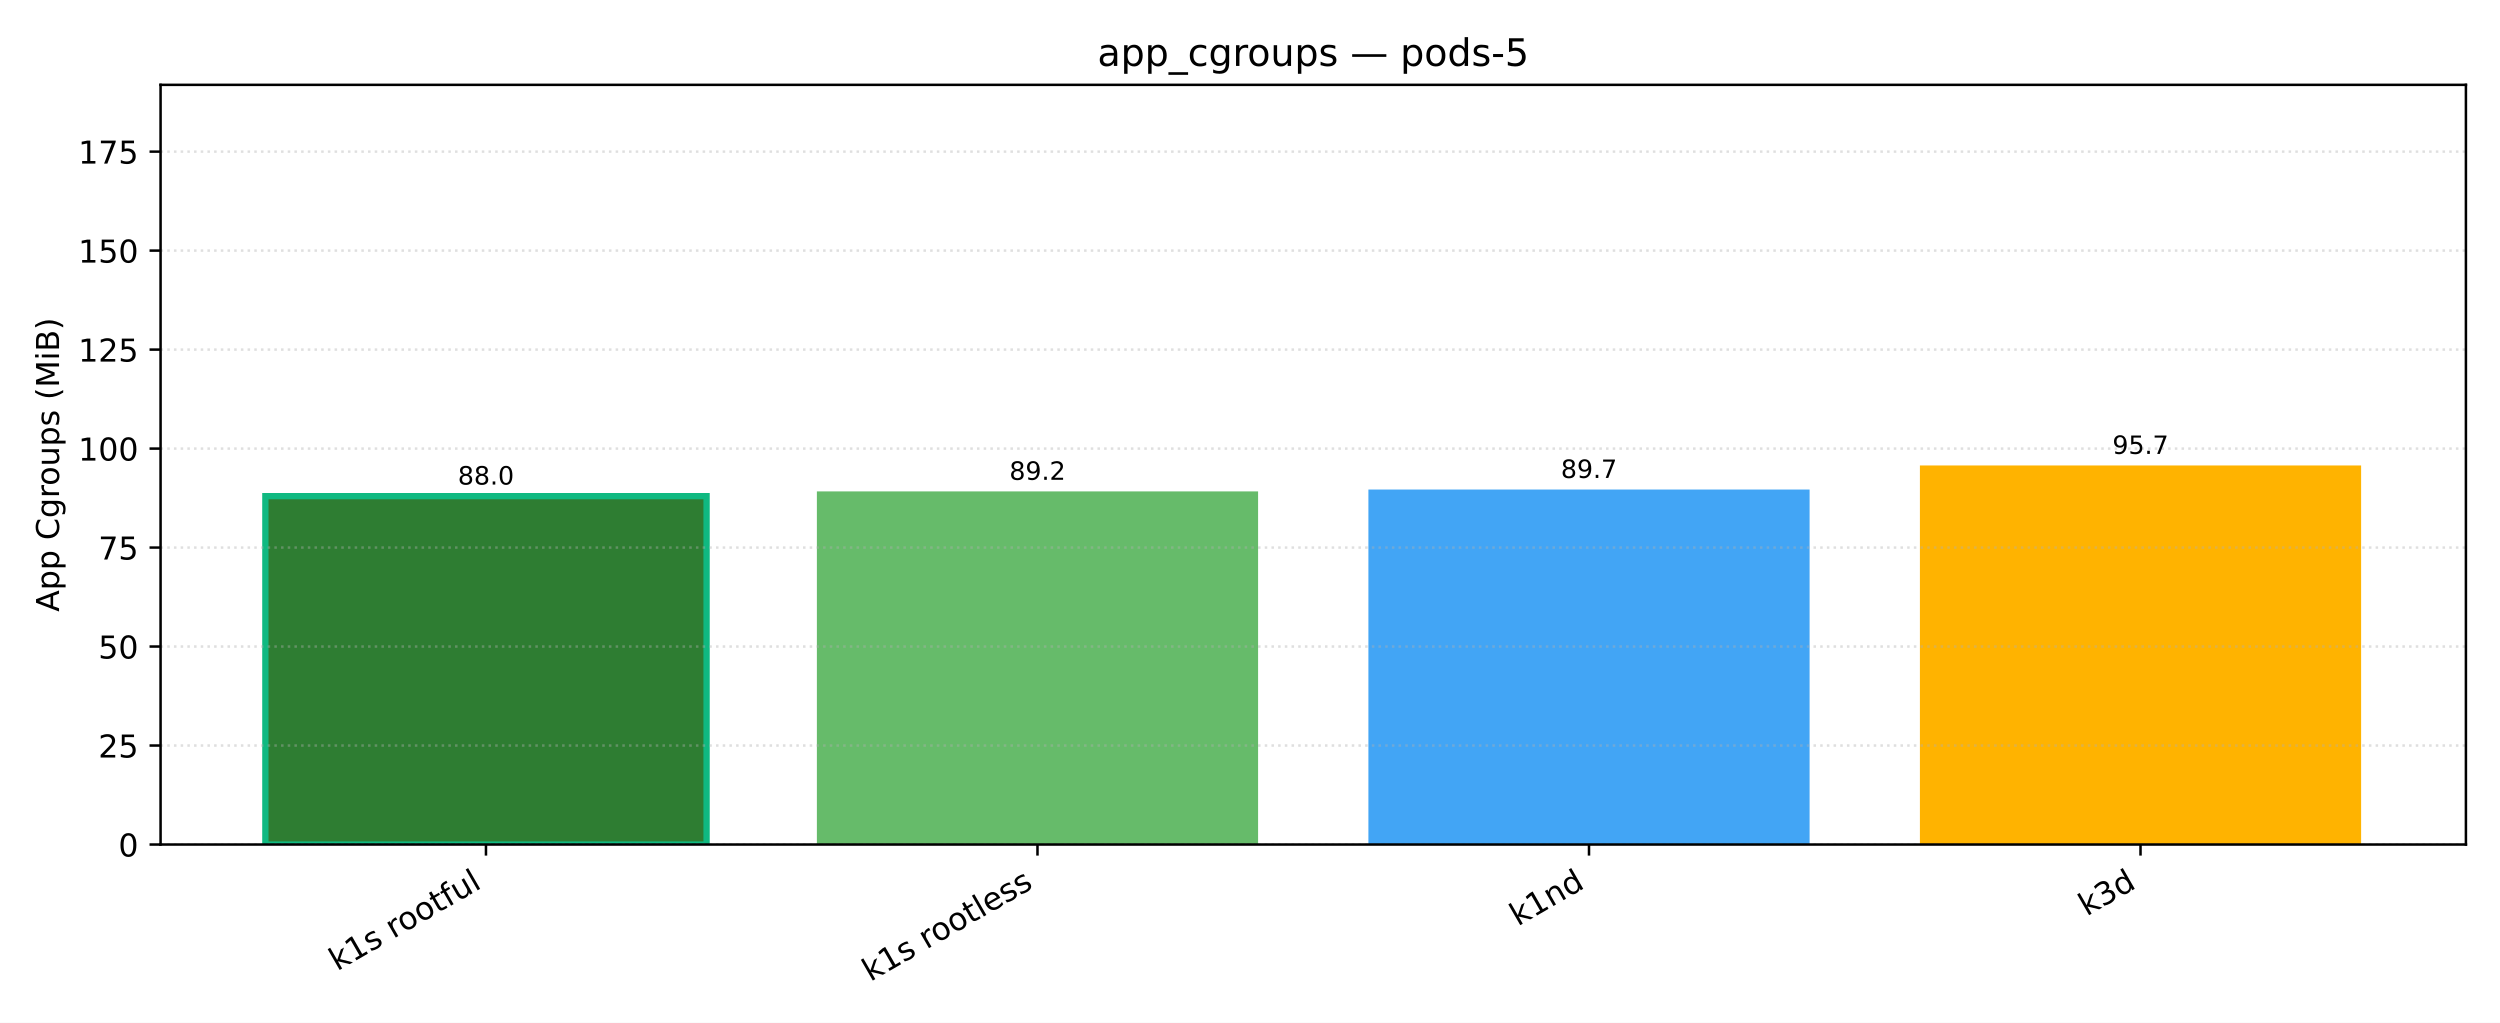
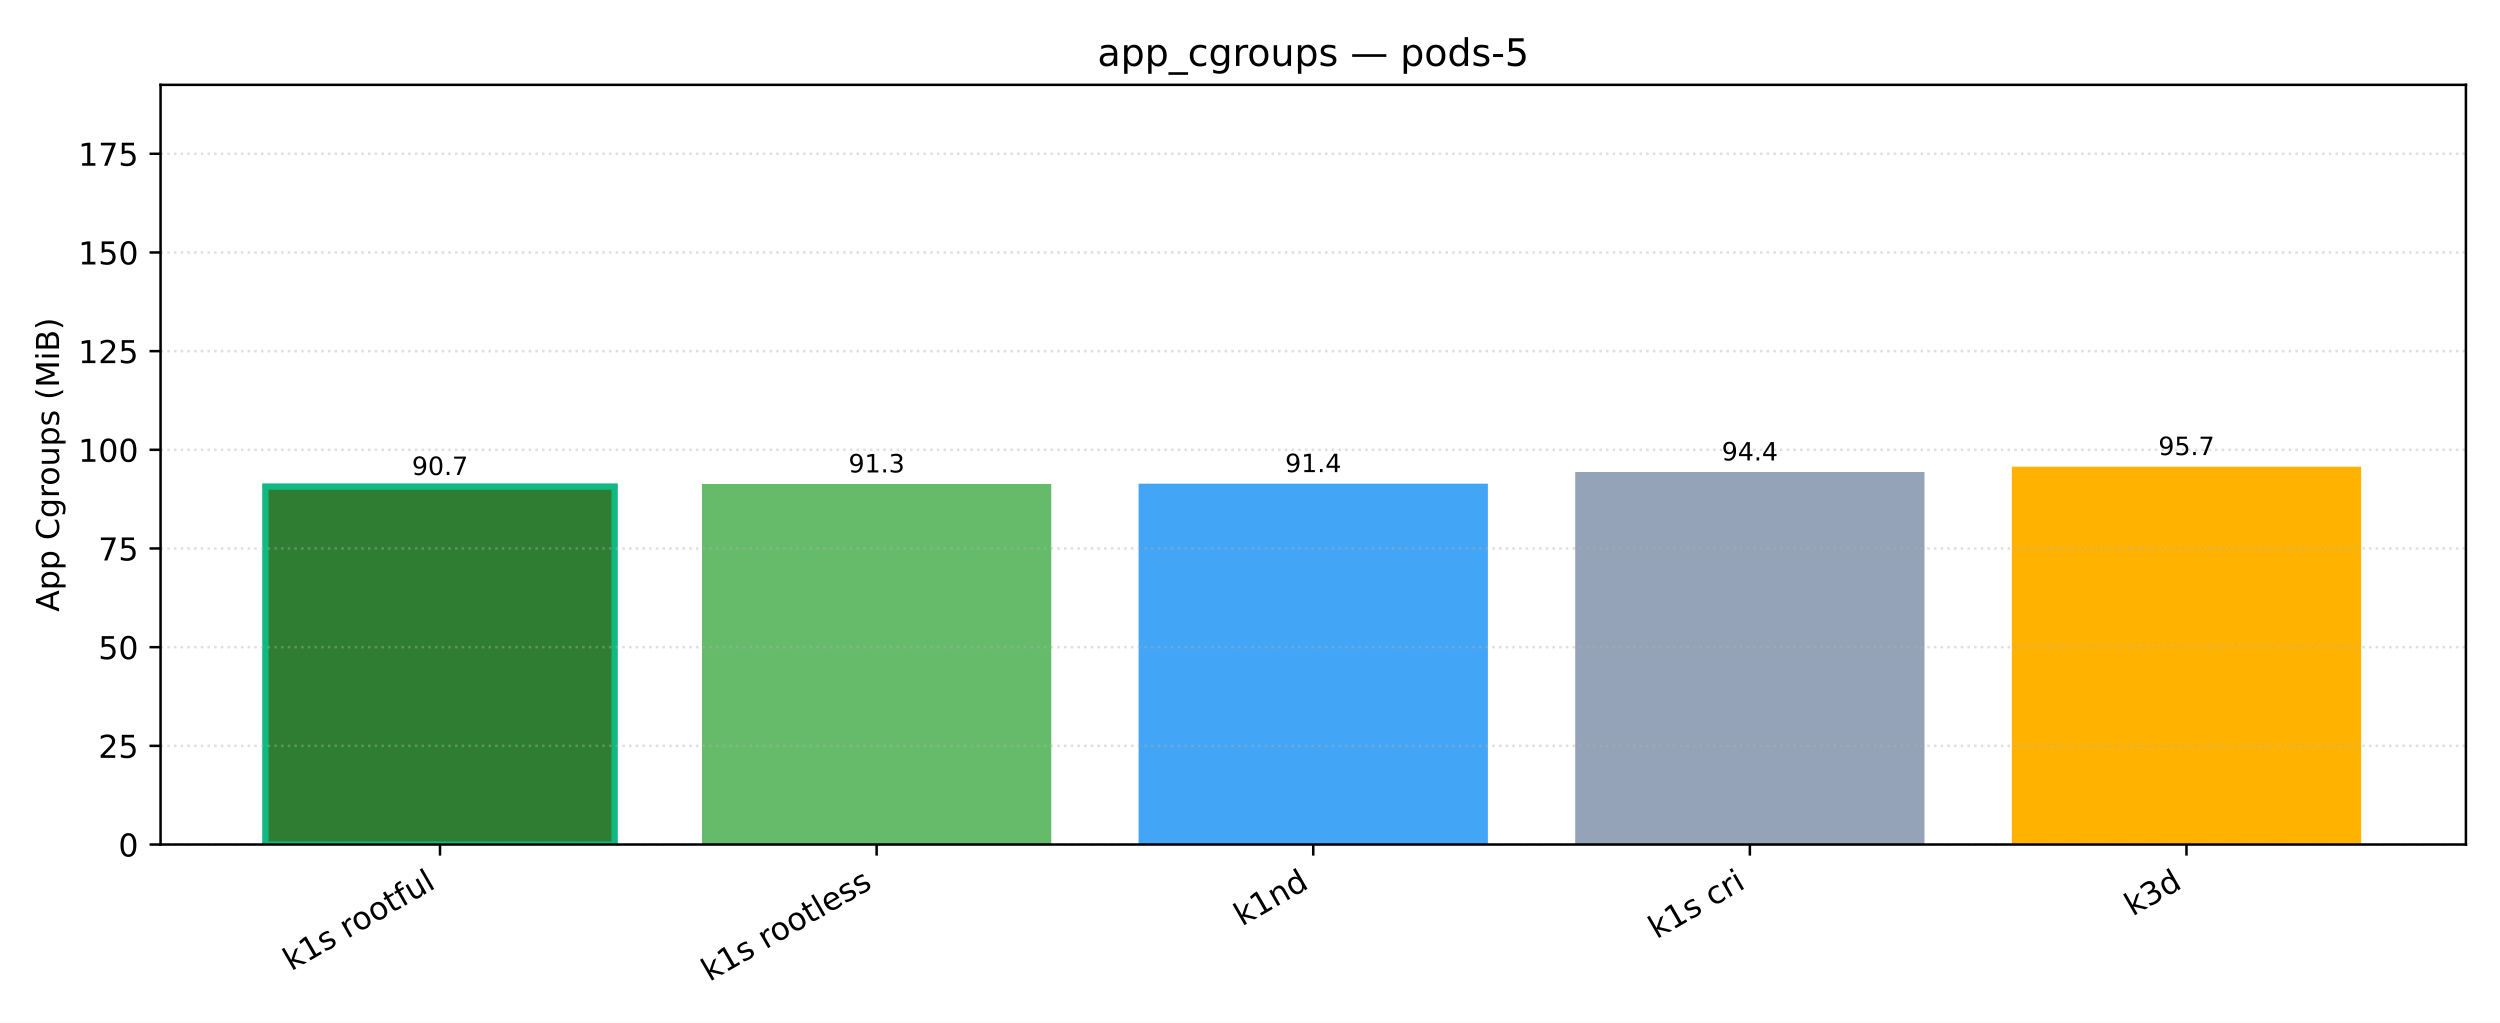
<svg xmlns="http://www.w3.org/2000/svg" xmlns:xlink="http://www.w3.org/1999/xlink" width="792pt" height="324pt" viewBox="0 0 792 324" version="1.1">
  <defs>
    <style type="text/css">*{stroke-linejoin: round; stroke-linecap: butt}</style>
  </defs>
  <g id="figure_1">
    <g id="patch_1">
      <path d="M 0 324  L 792 324  L 792 0  L 0 0  z " style="fill: #ffffff" />
    </g>
    <g id="axes_1">
      <g id="patch_2">
        <path d="M 50.87 267.545  L 781.2 267.545  L 781.2 26.88  L 50.87 26.88  z " style="fill: #ffffff" />
      </g>
      <g id="patch_3">
-         <path d="M 84.067 267.545  L 223.843 267.545  L 223.843 157.174  L 84.067 157.174  z " clip-path="url(#pf98c286748)" style="fill: #2e7d32; stroke: #10b981; stroke-width: 2; stroke-linejoin: miter" />
+         <path d="M 84.067 267.545  L 194.723 267.545  L 194.723 154.144  L 84.067 154.144  z " clip-path="url(#p0166a34f61)" style="fill: #2e7d32; stroke: #10b981; stroke-width: 2; stroke-linejoin: miter" />
      </g>
      <g id="patch_4">
-         <path d="M 258.787 267.545  L 398.563 267.545  L 398.563 155.675  L 258.787 155.675  z " clip-path="url(#pf98c286748)" style="fill: #66bb6a" />
+         <path d="M 222.387 267.545  L 333.043 267.545  L 333.043 153.333  L 222.387 153.333  z " clip-path="url(#p0166a34f61)" style="fill: #66bb6a" />
      </g>
      <g id="patch_5">
-         <path d="M 433.507 267.545  L 573.283 267.545  L 573.283 155.082  L 433.507 155.082  z " clip-path="url(#pf98c286748)" style="fill: #42a5f5" />
+         <path d="M 360.707 267.545  L 471.363 267.545  L 471.363 153.235  L 360.707 153.235  z " clip-path="url(#p0166a34f61)" style="fill: #42a5f5" />
      </g>
      <g id="patch_6">
-         <path d="M 608.227 267.545  L 748.003 267.545  L 748.003 147.463  L 608.227 147.463  z " clip-path="url(#pf98c286748)" style="fill: #ffb300" />
+         <path d="M 499.027 267.545  L 609.683 267.545  L 609.683 149.538  L 499.027 149.538  z " clip-path="url(#p0166a34f61)" style="fill: #94a3b8" />
+       </g>
+       <g id="patch_7">
+         <path d="M 637.347 267.545  L 748.003 267.545  L 748.003 147.838  L 637.347 147.838  z " clip-path="url(#p0166a34f61)" style="fill: #ffb300" />
      </g>
      <g id="matplotlib.axis_1">
        <g id="xtick_1">
          <g id="line2d_1">
            <defs>
-               <path id="ma71de8be4c" d="M 0 0  L 0 3.5  " style="stroke: #000000; stroke-width: 0.8" />
+               <path id="me5ca41d701" d="M 0 0  L 0 3.5  " style="stroke: #000000; stroke-width: 0.8" />
            </defs>
            <g>
-               <use xlink:href="#ma71de8be4c" x="153.955" y="267.545" style="stroke: #000000; stroke-width: 0.8" />
+               <use xlink:href="#me5ca41d701" x="139.395" y="267.545" style="stroke: #000000; stroke-width: 0.8" />
            </g>
          </g>
          <g id="text_1">
-             <g transform="translate(106.8249 307.7361) rotate(-30) scale(0.1 -0.1)">
+             <g transform="translate(92.26486 307.7361) rotate(-30) scale(0.1 -0.1)">
              <defs>
                <path id="DejaVuSans-6b" d="M 581 4863  L 1159 4863  L 1159 1991  L 2875 3500  L 3609 3500  L 1753 1863  L 3688 0  L 2938 0  L 1159 1709  L 1159 0  L 581 0  L 581 4863  z " transform="scale(0.015625)" />
                <path id="DejaVuSans-31" d="M 794 531  L 1825 531  L 1825 4091  L 703 3866  L 703 4441  L 1819 4666  L 2450 4666  L 2450 531  L 3481 531  L 3481 0  L 794 0  L 794 531  z " transform="scale(0.015625)" />
                <path id="DejaVuSans-73" d="M 2834 3397  L 2834 2853  Q 2591 2978 2328 3040  Q 2066 3103 1784 3103  Q 1356 3103 1142 2972  Q 928 2841 928 2578  Q 928 2378 1081 2264  Q 1234 2150 1697 2047  L 1894 2003  Q 2506 1872 2764 1633  Q 3022 1394 3022 966  Q 3022 478 2636 193  Q 2250 -91 1575 -91  Q 1294 -91 989 -36  Q 684 19 347 128  L 347 722  Q 666 556 975 473  Q 1284 391 1588 391  Q 1994 391 2212 530  Q 2431 669 2431 922  Q 2431 1156 2273 1281  Q 2116 1406 1581 1522  L 1381 1569  Q 847 1681 609 1914  Q 372 2147 372 2553  Q 372 3047 722 3315  Q 1072 3584 1716 3584  Q 2034 3584 2315 3537  Q 2597 3491 2834 3397  z " transform="scale(0.015625)" />
                <path id="DejaVuSans-20" transform="scale(0.015625)" />
                <path id="DejaVuSans-72" d="M 2631 2963  Q 2534 3019 2420 3045  Q 2306 3072 2169 3072  Q 1681 3072 1420 2755  Q 1159 2438 1159 1844  L 1159 0  L 581 0  L 581 3500  L 1159 3500  L 1159 2956  Q 1341 3275 1631 3429  Q 1922 3584 2338 3584  Q 2397 3584 2469 3576  Q 2541 3569 2628 3553  L 2631 2963  z " transform="scale(0.015625)" />
                <path id="DejaVuSans-6f" d="M 1959 3097  Q 1497 3097 1228 2736  Q 959 2375 959 1747  Q 959 1119 1226 758  Q 1494 397 1959 397  Q 2419 397 2687 759  Q 2956 1122 2956 1747  Q 2956 2369 2687 2733  Q 2419 3097 1959 3097  z M 1959 3584  Q 2709 3584 3137 3096  Q 3566 2609 3566 1747  Q 3566 888 3137 398  Q 2709 -91 1959 -91  Q 1206 -91 779 398  Q 353 888 353 1747  Q 353 2609 779 3096  Q 1206 3584 1959 3584  z " transform="scale(0.015625)" />
                <path id="DejaVuSans-74" d="M 1172 4494  L 1172 3500  L 2356 3500  L 2356 3053  L 1172 3053  L 1172 1153  Q 1172 725 1289 603  Q 1406 481 1766 481  L 2356 481  L 2356 0  L 1766 0  Q 1100 0 847 248  Q 594 497 594 1153  L 594 3053  L 172 3053  L 172 3500  L 594 3500  L 594 4494  L 1172 4494  z " transform="scale(0.015625)" />
                <path id="DejaVuSans-66" d="M 2375 4863  L 2375 4384  L 1825 4384  Q 1516 4384 1395 4259  Q 1275 4134 1275 3809  L 1275 3500  L 2222 3500  L 2222 3053  L 1275 3053  L 1275 0  L 697 0  L 697 3053  L 147 3053  L 147 3500  L 697 3500  L 697 3744  Q 697 4328 969 4595  Q 1241 4863 1831 4863  L 2375 4863  z " transform="scale(0.015625)" />
                <path id="DejaVuSans-75" d="M 544 1381  L 544 3500  L 1119 3500  L 1119 1403  Q 1119 906 1312 657  Q 1506 409 1894 409  Q 2359 409 2629 706  Q 2900 1003 2900 1516  L 2900 3500  L 3475 3500  L 3475 0  L 2900 0  L 2900 538  Q 2691 219 2414 64  Q 2138 -91 1772 -91  Q 1169 -91 856 284  Q 544 659 544 1381  z M 1991 3584  L 1991 3584  z " transform="scale(0.015625)" />
                <path id="DejaVuSans-6c" d="M 603 4863  L 1178 4863  L 1178 0  L 603 0  L 603 4863  z " transform="scale(0.015625)" />
              </defs>
              <use xlink:href="#DejaVuSans-6b" />
              <use xlink:href="#DejaVuSans-31" transform="translate(57.91016 0)" />
              <use xlink:href="#DejaVuSans-73" transform="translate(121.5332 0)" />
              <use xlink:href="#DejaVuSans-20" transform="translate(173.6328 0)" />
              <use xlink:href="#DejaVuSans-72" transform="translate(205.4199 0)" />
              <use xlink:href="#DejaVuSans-6f" transform="translate(244.2832 0)" />
              <use xlink:href="#DejaVuSans-6f" transform="translate(305.4648 0)" />
              <use xlink:href="#DejaVuSans-74" transform="translate(366.6465 0)" />
              <use xlink:href="#DejaVuSans-66" transform="translate(405.8555 0)" />
              <use xlink:href="#DejaVuSans-75" transform="translate(441.0605 0)" />
              <use xlink:href="#DejaVuSans-6c" transform="translate(504.4395 0)" />
            </g>
          </g>
        </g>
        <g id="xtick_2">
          <g id="line2d_2">
            <g>
-               <use xlink:href="#ma71de8be4c" x="328.675" y="267.545" style="stroke: #000000; stroke-width: 0.8" />
+               <use xlink:href="#me5ca41d701" x="277.715" y="267.545" style="stroke: #000000; stroke-width: 0.8" />
            </g>
          </g>
          <g id="text_2">
-             <g transform="translate(275.7304 311.0931) rotate(-30) scale(0.1 -0.1)">
+             <g transform="translate(224.7704 311.0931) rotate(-30) scale(0.1 -0.1)">
              <defs>
                <path id="DejaVuSans-65" d="M 3597 1894  L 3597 1613  L 953 1613  Q 991 1019 1311 708  Q 1631 397 2203 397  Q 2534 397 2845 478  Q 3156 559 3463 722  L 3463 178  Q 3153 47 2828 -22  Q 2503 -91 2169 -91  Q 1331 -91 842 396  Q 353 884 353 1716  Q 353 2575 817 3079  Q 1281 3584 2069 3584  Q 2775 3584 3186 3129  Q 3597 2675 3597 1894  z M 3022 2063  Q 3016 2534 2758 2815  Q 2500 3097 2075 3097  Q 1594 3097 1305 2825  Q 1016 2553 972 2059  L 3022 2063  z " transform="scale(0.015625)" />
              </defs>
              <use xlink:href="#DejaVuSans-6b" />
              <use xlink:href="#DejaVuSans-31" transform="translate(57.91016 0)" />
              <use xlink:href="#DejaVuSans-73" transform="translate(121.5332 0)" />
              <use xlink:href="#DejaVuSans-20" transform="translate(173.6328 0)" />
              <use xlink:href="#DejaVuSans-72" transform="translate(205.4199 0)" />
              <use xlink:href="#DejaVuSans-6f" transform="translate(244.2832 0)" />
              <use xlink:href="#DejaVuSans-6f" transform="translate(305.4648 0)" />
              <use xlink:href="#DejaVuSans-74" transform="translate(366.6465 0)" />
              <use xlink:href="#DejaVuSans-6c" transform="translate(405.8555 0)" />
              <use xlink:href="#DejaVuSans-65" transform="translate(433.6387 0)" />
              <use xlink:href="#DejaVuSans-73" transform="translate(495.1621 0)" />
              <use xlink:href="#DejaVuSans-73" transform="translate(547.2617 0)" />
            </g>
          </g>
        </g>
        <g id="xtick_3">
          <g id="line2d_3">
            <g>
-               <use xlink:href="#ma71de8be4c" x="503.395" y="267.545" style="stroke: #000000; stroke-width: 0.8" />
+               <use xlink:href="#me5ca41d701" x="416.035" y="267.545" style="stroke: #000000; stroke-width: 0.8" />
            </g>
          </g>
          <g id="text_3">
-             <g transform="translate(480.8439 293.5454) rotate(-30) scale(0.1 -0.1)">
+             <g transform="translate(393.4839 293.5454) rotate(-30) scale(0.1 -0.1)">
              <defs>
                <path id="DejaVuSans-6e" d="M 3513 2113  L 3513 0  L 2938 0  L 2938 2094  Q 2938 2591 2744 2837  Q 2550 3084 2163 3084  Q 1697 3084 1428 2787  Q 1159 2491 1159 1978  L 1159 0  L 581 0  L 581 3500  L 1159 3500  L 1159 2956  Q 1366 3272 1645 3428  Q 1925 3584 2291 3584  Q 2894 3584 3203 3211  Q 3513 2838 3513 2113  z " transform="scale(0.015625)" />
                <path id="DejaVuSans-64" d="M 2906 2969  L 2906 4863  L 3481 4863  L 3481 0  L 2906 0  L 2906 525  Q 2725 213 2448 61  Q 2172 -91 1784 -91  Q 1150 -91 751 415  Q 353 922 353 1747  Q 353 2572 751 3078  Q 1150 3584 1784 3584  Q 2172 3584 2448 3432  Q 2725 3281 2906 2969  z M 947 1747  Q 947 1113 1208 752  Q 1469 391 1925 391  Q 2381 391 2643 752  Q 2906 1113 2906 1747  Q 2906 2381 2643 2742  Q 2381 3103 1925 3103  Q 1469 3103 1208 2742  Q 947 2381 947 1747  z " transform="scale(0.015625)" />
              </defs>
              <use xlink:href="#DejaVuSans-6b" />
              <use xlink:href="#DejaVuSans-31" transform="translate(57.91016 0)" />
              <use xlink:href="#DejaVuSans-6e" transform="translate(121.5332 0)" />
              <use xlink:href="#DejaVuSans-64" transform="translate(184.9121 0)" />
            </g>
          </g>
        </g>
        <g id="xtick_4">
          <g id="line2d_4">
            <g>
-               <use xlink:href="#ma71de8be4c" x="678.115" y="267.545" style="stroke: #000000; stroke-width: 0.8" />
+               <use xlink:href="#me5ca41d701" x="554.355" y="267.545" style="stroke: #000000; stroke-width: 0.8" />
            </g>
          </g>
          <g id="text_4">
-             <g transform="translate(661.0525 290.3767) rotate(-30) scale(0.1 -0.1)">
+             <g transform="translate(524.7986 297.59) rotate(-30) scale(0.1 -0.1)">
+               <defs>
+                 <path id="DejaVuSans-63" d="M 3122 3366  L 3122 2828  Q 2878 2963 2633 3030  Q 2388 3097 2138 3097  Q 1578 3097 1268 2742  Q 959 2388 959 1747  Q 959 1106 1268 751  Q 1578 397 2138 397  Q 2388 397 2633 464  Q 2878 531 3122 666  L 3122 134  Q 2881 22 2623 -34  Q 2366 -91 2075 -91  Q 1284 -91 818 406  Q 353 903 353 1747  Q 353 2603 823 3093  Q 1294 3584 2113 3584  Q 2378 3584 2631 3529  Q 2884 3475 3122 3366  z " transform="scale(0.015625)" />
+                 <path id="DejaVuSans-69" d="M 603 3500  L 1178 3500  L 1178 0  L 603 0  L 603 3500  z M 603 4863  L 1178 4863  L 1178 4134  L 603 4134  L 603 4863  z " transform="scale(0.015625)" />
+               </defs>
+               <use xlink:href="#DejaVuSans-6b" />
+               <use xlink:href="#DejaVuSans-31" transform="translate(57.91016 0)" />
+               <use xlink:href="#DejaVuSans-73" transform="translate(121.5332 0)" />
+               <use xlink:href="#DejaVuSans-20" transform="translate(173.6328 0)" />
+               <use xlink:href="#DejaVuSans-63" transform="translate(205.4199 0)" />
+               <use xlink:href="#DejaVuSans-72" transform="translate(260.4004 0)" />
+               <use xlink:href="#DejaVuSans-69" transform="translate(301.5137 0)" />
+             </g>
+           </g>
+         </g>
+         <g id="xtick_5">
+           <g id="line2d_5">
+             <g>
+               <use xlink:href="#me5ca41d701" x="692.675" y="267.545" style="stroke: #000000; stroke-width: 0.8" />
+             </g>
+           </g>
+           <g id="text_5">
+             <g transform="translate(675.6125 290.3767) rotate(-30) scale(0.1 -0.1)">
              <defs>
                <path id="DejaVuSans-33" d="M 2597 2516  Q 3050 2419 3304 2112  Q 3559 1806 3559 1356  Q 3559 666 3084 287  Q 2609 -91 1734 -91  Q 1441 -91 1130 -33  Q 819 25 488 141  L 488 750  Q 750 597 1062 519  Q 1375 441 1716 441  Q 2309 441 2620 675  Q 2931 909 2931 1356  Q 2931 1769 2642 2001  Q 2353 2234 1838 2234  L 1294 2234  L 1294 2753  L 1863 2753  Q 2328 2753 2575 2939  Q 2822 3125 2822 3475  Q 2822 3834 2567 4026  Q 2313 4219 1838 4219  Q 1578 4219 1281 4162  Q 984 4106 628 3988  L 628 4550  Q 988 4650 1302 4700  Q 1616 4750 1894 4750  Q 2613 4750 3031 4423  Q 3450 4097 3450 3541  Q 3450 3153 3228 2886  Q 3006 2619 2597 2516  z " transform="scale(0.015625)" />
              </defs>
              <use xlink:href="#DejaVuSans-6b" />
              <use xlink:href="#DejaVuSans-33" transform="translate(57.91016 0)" />
              <use xlink:href="#DejaVuSans-64" transform="translate(121.5332 0)" />
            </g>
          </g>
        </g>
      </g>
      <g id="matplotlib.axis_2">
        <g id="ytick_1">
-           <g id="line2d_5">
-             <path d="M 50.87 267.545  L 781.2 267.545  " clip-path="url(#pf98c286748)" style="fill: none; stroke-dasharray: 0.8,1.32; stroke-dashoffset: 0; stroke: #b0b0b0; stroke-opacity: 0.4; stroke-width: 0.8" />
-           </g>
          <g id="line2d_6">
+             <path d="M 50.87 267.545  L 781.2 267.545  " clip-path="url(#p0166a34f61)" style="fill: none; stroke-dasharray: 0.8,1.32; stroke-dashoffset: 0; stroke: #b0b0b0; stroke-opacity: 0.4; stroke-width: 0.8" />
+           </g>
+           <g id="line2d_7">
            <defs>
-               <path id="m17815e34c4" d="M 0 0  L -3.5 0  " style="stroke: #000000; stroke-width: 0.8" />
+               <path id="mf8128a0342" d="M 0 0  L -3.5 0  " style="stroke: #000000; stroke-width: 0.8" />
            </defs>
            <g>
-               <use xlink:href="#m17815e34c4" x="50.87" y="267.545" style="stroke: #000000; stroke-width: 0.8" />
-             </g>
-           </g>
-           <g id="text_5">
+               <use xlink:href="#mf8128a0342" x="50.87" y="267.545" style="stroke: #000000; stroke-width: 0.8" />
+             </g>
+           </g>
+           <g id="text_6">
            <g transform="translate(37.5075 271.3447) scale(0.1 -0.1)">
              <defs>
                <path id="DejaVuSans-30" d="M 2034 4250  Q 1547 4250 1301 3770  Q 1056 3291 1056 2328  Q 1056 1369 1301 889  Q 1547 409 2034 409  Q 2525 409 2770 889  Q 3016 1369 3016 2328  Q 3016 3291 2770 3770  Q 2525 4250 2034 4250  z M 2034 4750  Q 2819 4750 3233 4129  Q 3647 3509 3647 2328  Q 3647 1150 3233 529  Q 2819 -91 2034 -91  Q 1250 -91 836 529  Q 422 1150 422 2328  Q 422 3509 836 4129  Q 1250 4750 2034 4750  z " transform="scale(0.015625)" />
              </defs>
              <use xlink:href="#DejaVuSans-30" />
            </g>
          </g>
        </g>
        <g id="ytick_2">
-           <g id="line2d_7">
-             <path d="M 50.87 236.187  L 781.2 236.187  " clip-path="url(#pf98c286748)" style="fill: none; stroke-dasharray: 0.8,1.32; stroke-dashoffset: 0; stroke: #b0b0b0; stroke-opacity: 0.4; stroke-width: 0.8" />
-           </g>
          <g id="line2d_8">
-             <g>
-               <use xlink:href="#m17815e34c4" x="50.87" y="236.187" style="stroke: #000000; stroke-width: 0.8" />
-             </g>
-           </g>
-           <g id="text_6">
-             <g transform="translate(31.145 239.9863) scale(0.1 -0.1)">
+             <path d="M 50.87 236.284  L 781.2 236.284  " clip-path="url(#p0166a34f61)" style="fill: none; stroke-dasharray: 0.8,1.32; stroke-dashoffset: 0; stroke: #b0b0b0; stroke-opacity: 0.4; stroke-width: 0.8" />
+           </g>
+           <g id="line2d_9">
+             <g>
+               <use xlink:href="#mf8128a0342" x="50.87" y="236.284" style="stroke: #000000; stroke-width: 0.8" />
+             </g>
+           </g>
+           <g id="text_7">
+             <g transform="translate(31.145 240.0831) scale(0.1 -0.1)">
              <defs>
                <path id="DejaVuSans-32" d="M 1228 531  L 3431 531  L 3431 0  L 469 0  L 469 531  Q 828 903 1448 1529  Q 2069 2156 2228 2338  Q 2531 2678 2651 2914  Q 2772 3150 2772 3378  Q 2772 3750 2511 3984  Q 2250 4219 1831 4219  Q 1534 4219 1204 4116  Q 875 4013 500 3803  L 500 4441  Q 881 4594 1212 4672  Q 1544 4750 1819 4750  Q 2544 4750 2975 4387  Q 3406 4025 3406 3419  Q 3406 3131 3298 2873  Q 3191 2616 2906 2266  Q 2828 2175 2409 1742  Q 1991 1309 1228 531  z " transform="scale(0.015625)" />
                <path id="DejaVuSans-35" d="M 691 4666  L 3169 4666  L 3169 4134  L 1269 4134  L 1269 2991  Q 1406 3038 1543 3061  Q 1681 3084 1819 3084  Q 2600 3084 3056 2656  Q 3513 2228 3513 1497  Q 3513 744 3044 326  Q 2575 -91 1722 -91  Q 1428 -91 1123 -41  Q 819 9 494 109  L 494 744  Q 775 591 1075 516  Q 1375 441 1709 441  Q 2250 441 2565 725  Q 2881 1009 2881 1497  Q 2881 1984 2565 2268  Q 2250 2553 1709 2553  Q 1456 2553 1204 2497  Q 953 2441 691 2322  L 691 4666  z " transform="scale(0.015625)" />
              </defs>
              <use xlink:href="#DejaVuSans-32" />
              <use xlink:href="#DejaVuSans-35" transform="translate(63.62305 0)" />
            </g>
          </g>
        </g>
        <g id="ytick_3">
-           <g id="line2d_9">
-             <path d="M 50.87 204.829  L 781.2 204.829  " clip-path="url(#pf98c286748)" style="fill: none; stroke-dasharray: 0.8,1.32; stroke-dashoffset: 0; stroke: #b0b0b0; stroke-opacity: 0.4; stroke-width: 0.8" />
-           </g>
          <g id="line2d_10">
-             <g>
-               <use xlink:href="#m17815e34c4" x="50.87" y="204.829" style="stroke: #000000; stroke-width: 0.8" />
-             </g>
-           </g>
-           <g id="text_7">
-             <g transform="translate(31.145 208.628) scale(0.1 -0.1)">
+             <path d="M 50.87 205.022  L 781.2 205.022  " clip-path="url(#p0166a34f61)" style="fill: none; stroke-dasharray: 0.8,1.32; stroke-dashoffset: 0; stroke: #b0b0b0; stroke-opacity: 0.4; stroke-width: 0.8" />
+           </g>
+           <g id="line2d_11">
+             <g>
+               <use xlink:href="#mf8128a0342" x="50.87" y="205.022" style="stroke: #000000; stroke-width: 0.8" />
+             </g>
+           </g>
+           <g id="text_8">
+             <g transform="translate(31.145 208.8215) scale(0.1 -0.1)">
              <use xlink:href="#DejaVuSans-35" />
              <use xlink:href="#DejaVuSans-30" transform="translate(63.62305 0)" />
            </g>
          </g>
        </g>
        <g id="ytick_4">
-           <g id="line2d_11">
-             <path d="M 50.87 173.47  L 781.2 173.47  " clip-path="url(#pf98c286748)" style="fill: none; stroke-dasharray: 0.8,1.32; stroke-dashoffset: 0; stroke: #b0b0b0; stroke-opacity: 0.4; stroke-width: 0.8" />
-           </g>
          <g id="line2d_12">
-             <g>
-               <use xlink:href="#m17815e34c4" x="50.87" y="173.47" style="stroke: #000000; stroke-width: 0.8" />
-             </g>
-           </g>
-           <g id="text_8">
-             <g transform="translate(31.145 177.2697) scale(0.1 -0.1)">
+             <path d="M 50.87 173.761  L 781.2 173.761  " clip-path="url(#p0166a34f61)" style="fill: none; stroke-dasharray: 0.8,1.32; stroke-dashoffset: 0; stroke: #b0b0b0; stroke-opacity: 0.4; stroke-width: 0.8" />
+           </g>
+           <g id="line2d_13">
+             <g>
+               <use xlink:href="#mf8128a0342" x="50.87" y="173.761" style="stroke: #000000; stroke-width: 0.8" />
+             </g>
+           </g>
+           <g id="text_9">
+             <g transform="translate(31.145 177.5599) scale(0.1 -0.1)">
              <defs>
                <path id="DejaVuSans-37" d="M 525 4666  L 3525 4666  L 3525 4397  L 1831 0  L 1172 0  L 2766 4134  L 525 4134  L 525 4666  z " transform="scale(0.015625)" />
              </defs>
              <use xlink:href="#DejaVuSans-37" />
              <use xlink:href="#DejaVuSans-35" transform="translate(63.62305 0)" />
            </g>
          </g>
        </g>
        <g id="ytick_5">
-           <g id="line2d_13">
-             <path d="M 50.87 142.112  L 781.2 142.112  " clip-path="url(#pf98c286748)" style="fill: none; stroke-dasharray: 0.8,1.32; stroke-dashoffset: 0; stroke: #b0b0b0; stroke-opacity: 0.4; stroke-width: 0.8" />
-           </g>
          <g id="line2d_14">
-             <g>
-               <use xlink:href="#m17815e34c4" x="50.87" y="142.112" style="stroke: #000000; stroke-width: 0.8" />
-             </g>
-           </g>
-           <g id="text_9">
-             <g transform="translate(24.7825 145.9113) scale(0.1 -0.1)">
+             <path d="M 50.87 142.499  L 781.2 142.499  " clip-path="url(#p0166a34f61)" style="fill: none; stroke-dasharray: 0.8,1.32; stroke-dashoffset: 0; stroke: #b0b0b0; stroke-opacity: 0.4; stroke-width: 0.8" />
+           </g>
+           <g id="line2d_15">
+             <g>
+               <use xlink:href="#mf8128a0342" x="50.87" y="142.499" style="stroke: #000000; stroke-width: 0.8" />
+             </g>
+           </g>
+           <g id="text_10">
+             <g transform="translate(24.7825 146.2983) scale(0.1 -0.1)">
              <use xlink:href="#DejaVuSans-31" />
              <use xlink:href="#DejaVuSans-30" transform="translate(63.62305 0)" />
              <use xlink:href="#DejaVuSans-30" transform="translate(127.2461 0)" />
            </g>
          </g>
        </g>
        <g id="ytick_6">
-           <g id="line2d_15">
-             <path d="M 50.87 110.754  L 781.2 110.754  " clip-path="url(#pf98c286748)" style="fill: none; stroke-dasharray: 0.8,1.32; stroke-dashoffset: 0; stroke: #b0b0b0; stroke-opacity: 0.4; stroke-width: 0.8" />
-           </g>
          <g id="line2d_16">
-             <g>
-               <use xlink:href="#m17815e34c4" x="50.87" y="110.754" style="stroke: #000000; stroke-width: 0.8" />
-             </g>
-           </g>
-           <g id="text_10">
-             <g transform="translate(24.7825 114.553) scale(0.1 -0.1)">
+             <path d="M 50.87 111.237  L 781.2 111.237  " clip-path="url(#p0166a34f61)" style="fill: none; stroke-dasharray: 0.8,1.32; stroke-dashoffset: 0; stroke: #b0b0b0; stroke-opacity: 0.4; stroke-width: 0.8" />
+           </g>
+           <g id="line2d_17">
+             <g>
+               <use xlink:href="#mf8128a0342" x="50.87" y="111.237" style="stroke: #000000; stroke-width: 0.8" />
+             </g>
+           </g>
+           <g id="text_11">
+             <g transform="translate(24.7825 115.0367) scale(0.1 -0.1)">
              <use xlink:href="#DejaVuSans-31" />
              <use xlink:href="#DejaVuSans-32" transform="translate(63.62305 0)" />
              <use xlink:href="#DejaVuSans-35" transform="translate(127.2461 0)" />
            </g>
          </g>
        </g>
        <g id="ytick_7">
-           <g id="line2d_17">
-             <path d="M 50.87 79.395  L 781.2 79.395  " clip-path="url(#pf98c286748)" style="fill: none; stroke-dasharray: 0.8,1.32; stroke-dashoffset: 0; stroke: #b0b0b0; stroke-opacity: 0.4; stroke-width: 0.8" />
-           </g>
          <g id="line2d_18">
-             <g>
-               <use xlink:href="#m17815e34c4" x="50.87" y="79.395" style="stroke: #000000; stroke-width: 0.8" />
-             </g>
-           </g>
-           <g id="text_11">
-             <g transform="translate(24.7825 83.19464) scale(0.1 -0.1)">
+             <path d="M 50.87 79.976  L 781.2 79.976  " clip-path="url(#p0166a34f61)" style="fill: none; stroke-dasharray: 0.8,1.32; stroke-dashoffset: 0; stroke: #b0b0b0; stroke-opacity: 0.4; stroke-width: 0.8" />
+           </g>
+           <g id="line2d_19">
+             <g>
+               <use xlink:href="#mf8128a0342" x="50.87" y="79.976" style="stroke: #000000; stroke-width: 0.8" />
+             </g>
+           </g>
+           <g id="text_12">
+             <g transform="translate(24.7825 83.77509) scale(0.1 -0.1)">
              <use xlink:href="#DejaVuSans-31" />
              <use xlink:href="#DejaVuSans-35" transform="translate(63.62305 0)" />
              <use xlink:href="#DejaVuSans-30" transform="translate(127.2461 0)" />
            </g>
          </g>
        </g>
        <g id="ytick_8">
-           <g id="line2d_19">
-             <path d="M 50.87 48.037  L 781.2 48.037  " clip-path="url(#pf98c286748)" style="fill: none; stroke-dasharray: 0.8,1.32; stroke-dashoffset: 0; stroke: #b0b0b0; stroke-opacity: 0.4; stroke-width: 0.8" />
-           </g>
          <g id="line2d_20">
-             <g>
-               <use xlink:href="#m17815e34c4" x="50.87" y="48.037" style="stroke: #000000; stroke-width: 0.8" />
-             </g>
-           </g>
-           <g id="text_12">
-             <g transform="translate(24.7825 51.8363) scale(0.1 -0.1)">
+             <path d="M 50.87 48.714  L 781.2 48.714  " clip-path="url(#p0166a34f61)" style="fill: none; stroke-dasharray: 0.8,1.32; stroke-dashoffset: 0; stroke: #b0b0b0; stroke-opacity: 0.4; stroke-width: 0.8" />
+           </g>
+           <g id="line2d_21">
+             <g>
+               <use xlink:href="#mf8128a0342" x="50.87" y="48.714" style="stroke: #000000; stroke-width: 0.8" />
+             </g>
+           </g>
+           <g id="text_13">
+             <g transform="translate(24.7825 52.51349) scale(0.1 -0.1)">
              <use xlink:href="#DejaVuSans-31" />
              <use xlink:href="#DejaVuSans-37" transform="translate(63.62305 0)" />
              <use xlink:href="#DejaVuSans-35" transform="translate(127.2461 0)" />
            </g>
          </g>
        </g>
-         <g id="text_13">
+         <g id="text_14">
          <g transform="translate(18.70281 193.8104) rotate(-90) scale(0.1 -0.1)">
            <defs>
              <path id="DejaVuSans-41" d="M 2188 4044  L 1331 1722  L 3047 1722  L 2188 4044  z M 1831 4666  L 2547 4666  L 4325 0  L 3669 0  L 3244 1197  L 1141 1197  L 716 0  L 50 0  L 1831 4666  z " transform="scale(0.015625)" />
              <path id="DejaVuSans-70" d="M 1159 525  L 1159 -1331  L 581 -1331  L 581 3500  L 1159 3500  L 1159 2969  Q 1341 3281 1617 3432  Q 1894 3584 2278 3584  Q 2916 3584 3314 3078  Q 3713 2572 3713 1747  Q 3713 922 3314 415  Q 2916 -91 2278 -91  Q 1894 -91 1617 61  Q 1341 213 1159 525  z M 3116 1747  Q 3116 2381 2855 2742  Q 2594 3103 2138 3103  Q 1681 3103 1420 2742  Q 1159 2381 1159 1747  Q 1159 1113 1420 752  Q 1681 391 2138 391  Q 2594 391 2855 752  Q 3116 1113 3116 1747  z " transform="scale(0.015625)" />
              <path id="DejaVuSans-43" d="M 4122 4306  L 4122 3641  Q 3803 3938 3442 4084  Q 3081 4231 2675 4231  Q 1875 4231 1450 3742  Q 1025 3253 1025 2328  Q 1025 1406 1450 917  Q 1875 428 2675 428  Q 3081 428 3442 575  Q 3803 722 4122 1019  L 4122 359  Q 3791 134 3420 21  Q 3050 -91 2638 -91  Q 1578 -91 968 557  Q 359 1206 359 2328  Q 359 3453 968 4101  Q 1578 4750 2638 4750  Q 3056 4750 3426 4639  Q 3797 4528 4122 4306  z " transform="scale(0.015625)" />
              <path id="DejaVuSans-67" d="M 2906 1791  Q 2906 2416 2648 2759  Q 2391 3103 1925 3103  Q 1463 3103 1205 2759  Q 947 2416 947 1791  Q 947 1169 1205 825  Q 1463 481 1925 481  Q 2391 481 2648 825  Q 2906 1169 2906 1791  z M 3481 434  Q 3481 -459 3084 -895  Q 2688 -1331 1869 -1331  Q 1566 -1331 1297 -1286  Q 1028 -1241 775 -1147  L 775 -588  Q 1028 -725 1275 -790  Q 1522 -856 1778 -856  Q 2344 -856 2625 -561  Q 2906 -266 2906 331  L 2906 616  Q 2728 306 2450 153  Q 2172 0 1784 0  Q 1141 0 747 490  Q 353 981 353 1791  Q 353 2603 747 3093  Q 1141 3584 1784 3584  Q 2172 3584 2450 3431  Q 2728 3278 2906 2969  L 2906 3500  L 3481 3500  L 3481 434  z " transform="scale(0.015625)" />
              <path id="DejaVuSans-28" d="M 1984 4856  Q 1566 4138 1362 3434  Q 1159 2731 1159 2009  Q 1159 1288 1364 580  Q 1569 -128 1984 -844  L 1484 -844  Q 1016 -109 783 600  Q 550 1309 550 2009  Q 550 2706 781 3412  Q 1013 4119 1484 4856  L 1984 4856  z " transform="scale(0.015625)" />
              <path id="DejaVuSans-4d" d="M 628 4666  L 1569 4666  L 2759 1491  L 3956 4666  L 4897 4666  L 4897 0  L 4281 0  L 4281 4097  L 3078 897  L 2444 897  L 1241 4097  L 1241 0  L 628 0  L 628 4666  z " transform="scale(0.015625)" />
-               <path id="DejaVuSans-69" d="M 603 3500  L 1178 3500  L 1178 0  L 603 0  L 603 3500  z M 603 4863  L 1178 4863  L 1178 4134  L 603 4134  L 603 4863  z " transform="scale(0.015625)" />
              <path id="DejaVuSans-42" d="M 1259 2228  L 1259 519  L 2272 519  Q 2781 519 3026 730  Q 3272 941 3272 1375  Q 3272 1813 3026 2020  Q 2781 2228 2272 2228  L 1259 2228  z M 1259 4147  L 1259 2741  L 2194 2741  Q 2656 2741 2882 2914  Q 3109 3088 3109 3444  Q 3109 3797 2882 3972  Q 2656 4147 2194 4147  L 1259 4147  z M 628 4666  L 2241 4666  Q 2963 4666 3353 4366  Q 3744 4066 3744 3513  Q 3744 3084 3544 2831  Q 3344 2578 2956 2516  Q 3422 2416 3680 2098  Q 3938 1781 3938 1306  Q 3938 681 3513 340  Q 3088 0 2303 0  L 628 0  L 628 4666  z " transform="scale(0.015625)" />
              <path id="DejaVuSans-29" d="M 513 4856  L 1013 4856  Q 1481 4119 1714 3412  Q 1947 2706 1947 2009  Q 1947 1309 1714 600  Q 1481 -109 1013 -844  L 513 -844  Q 928 -128 1133 580  Q 1338 1288 1338 2009  Q 1338 2731 1133 3434  Q 928 4138 513 4856  z " transform="scale(0.015625)" />
            </defs>
            <use xlink:href="#DejaVuSans-41" />
            <use xlink:href="#DejaVuSans-70" transform="translate(68.4082 0)" />
            <use xlink:href="#DejaVuSans-70" transform="translate(131.8848 0)" />
            <use xlink:href="#DejaVuSans-20" transform="translate(195.3613 0)" />
            <use xlink:href="#DejaVuSans-43" transform="translate(227.1484 0)" />
            <use xlink:href="#DejaVuSans-67" transform="translate(296.9727 0)" />
            <use xlink:href="#DejaVuSans-72" transform="translate(360.4492 0)" />
            <use xlink:href="#DejaVuSans-6f" transform="translate(399.3125 0)" />
            <use xlink:href="#DejaVuSans-75" transform="translate(460.4941 0)" />
            <use xlink:href="#DejaVuSans-70" transform="translate(523.873 0)" />
            <use xlink:href="#DejaVuSans-73" transform="translate(587.3496 0)" />
            <use xlink:href="#DejaVuSans-20" transform="translate(639.4492 0)" />
            <use xlink:href="#DejaVuSans-28" transform="translate(671.2363 0)" />
            <use xlink:href="#DejaVuSans-4d" transform="translate(710.25 0)" />
            <use xlink:href="#DejaVuSans-69" transform="translate(796.5293 0)" />
            <use xlink:href="#DejaVuSans-42" transform="translate(824.3125 0)" />
            <use xlink:href="#DejaVuSans-29" transform="translate(892.916 0)" />
          </g>
        </g>
      </g>
-       <g id="patch_7">
+       <g id="patch_8">
        <path d="M 50.87 267.545  L 50.87 26.88  " style="fill: none; stroke: #000000; stroke-width: 0.8; stroke-linejoin: miter; stroke-linecap: square" />
      </g>
-       <g id="patch_8">
+       <g id="patch_9">
        <path d="M 781.2 267.545  L 781.2 26.88  " style="fill: none; stroke: #000000; stroke-width: 0.8; stroke-linejoin: miter; stroke-linecap: square" />
      </g>
-       <g id="patch_9">
+       <g id="patch_10">
        <path d="M 50.87 267.545  L 781.2 267.545  " style="fill: none; stroke: #000000; stroke-width: 0.8; stroke-linejoin: miter; stroke-linecap: square" />
      </g>
-       <g id="patch_10">
+       <g id="patch_11">
        <path d="M 50.87 26.88  L 781.2 26.88  " style="fill: none; stroke: #000000; stroke-width: 0.8; stroke-linejoin: miter; stroke-linecap: square" />
      </g>
-       <g id="text_14">
-         <g transform="translate(145.0486 153.5102) scale(0.08 -0.08)">
+       <g id="text_15">
+         <g transform="translate(130.4886 150.4803) scale(0.08 -0.08)">
          <defs>
-             <path id="DejaVuSans-38" d="M 2034 2216  Q 1584 2216 1326 1975  Q 1069 1734 1069 1313  Q 1069 891 1326 650  Q 1584 409 2034 409  Q 2484 409 2743 651  Q 3003 894 3003 1313  Q 3003 1734 2745 1975  Q 2488 2216 2034 2216  z M 1403 2484  Q 997 2584 770 2862  Q 544 3141 544 3541  Q 544 4100 942 4425  Q 1341 4750 2034 4750  Q 2731 4750 3128 4425  Q 3525 4100 3525 3541  Q 3525 3141 3298 2862  Q 3072 2584 2669 2484  Q 3125 2378 3379 2068  Q 3634 1759 3634 1313  Q 3634 634 3220 271  Q 2806 -91 2034 -91  Q 1263 -91 848 271  Q 434 634 434 1313  Q 434 1759 690 2068  Q 947 2378 1403 2484  z M 1172 3481  Q 1172 3119 1398 2916  Q 1625 2713 2034 2713  Q 2441 2713 2670 2916  Q 2900 3119 2900 3481  Q 2900 3844 2670 4047  Q 2441 4250 2034 4250  Q 1625 4250 1398 4047  Q 1172 3844 1172 3481  z " transform="scale(0.015625)" />
+             <path id="DejaVuSans-39" d="M 703 97  L 703 672  Q 941 559 1184 500  Q 1428 441 1663 441  Q 2288 441 2617 861  Q 2947 1281 2994 2138  Q 2813 1869 2534 1725  Q 2256 1581 1919 1581  Q 1219 1581 811 2004  Q 403 2428 403 3163  Q 403 3881 828 4315  Q 1253 4750 1959 4750  Q 2769 4750 3195 4129  Q 3622 3509 3622 2328  Q 3622 1225 3098 567  Q 2575 -91 1691 -91  Q 1453 -91 1209 -44  Q 966 3 703 97  z M 1959 2075  Q 2384 2075 2632 2365  Q 2881 2656 2881 3163  Q 2881 3666 2632 3958  Q 2384 4250 1959 4250  Q 1534 4250 1286 3958  Q 1038 3666 1038 3163  Q 1038 2656 1286 2365  Q 1534 2075 1959 2075  z " transform="scale(0.015625)" />
            <path id="DejaVuSans-2e" d="M 684 794  L 1344 794  L 1344 0  L 684 0  L 684 794  z " transform="scale(0.015625)" />
          </defs>
-           <use xlink:href="#DejaVuSans-38" />
-           <use xlink:href="#DejaVuSans-38" transform="translate(63.62305 0)" />
-           <use xlink:href="#DejaVuSans-2e" transform="translate(127.2461 0)" />
-           <use xlink:href="#DejaVuSans-30" transform="translate(159.0332 0)" />
-         </g>
-       </g>
-       <g id="text_15">
-         <g transform="translate(319.7687 152.0108) scale(0.08 -0.08)">
-           <defs>
-             <path id="DejaVuSans-39" d="M 703 97  L 703 672  Q 941 559 1184 500  Q 1428 441 1663 441  Q 2288 441 2617 861  Q 2947 1281 2994 2138  Q 2813 1869 2534 1725  Q 2256 1581 1919 1581  Q 1219 1581 811 2004  Q 403 2428 403 3163  Q 403 3881 828 4315  Q 1253 4750 1959 4750  Q 2769 4750 3195 4129  Q 3622 3509 3622 2328  Q 3622 1225 3098 567  Q 2575 -91 1691 -91  Q 1453 -91 1209 -44  Q 966 3 703 97  z M 1959 2075  Q 2384 2075 2632 2365  Q 2881 2656 2881 3163  Q 2881 3666 2632 3958  Q 2384 4250 1959 4250  Q 1534 4250 1286 3958  Q 1038 3666 1038 3163  Q 1038 2656 1286 2365  Q 1534 2075 1959 2075  z " transform="scale(0.015625)" />
-           </defs>
-           <use xlink:href="#DejaVuSans-38" />
-           <use xlink:href="#DejaVuSans-39" transform="translate(63.62305 0)" />
-           <use xlink:href="#DejaVuSans-2e" transform="translate(127.2461 0)" />
-           <use xlink:href="#DejaVuSans-32" transform="translate(159.0332 0)" />
-         </g>
-       </g>
-       <g id="text_16">
-         <g transform="translate(494.4888 151.418) scale(0.08 -0.08)">
-           <use xlink:href="#DejaVuSans-38" />
-           <use xlink:href="#DejaVuSans-39" transform="translate(63.62305 0)" />
+           <use xlink:href="#DejaVuSans-39" />
+           <use xlink:href="#DejaVuSans-30" transform="translate(63.62305 0)" />
          <use xlink:href="#DejaVuSans-2e" transform="translate(127.2461 0)" />
          <use xlink:href="#DejaVuSans-37" transform="translate(159.0332 0)" />
        </g>
      </g>
+       <g id="text_16">
+         <g transform="translate(268.8087 149.6694) scale(0.08 -0.08)">
+           <use xlink:href="#DejaVuSans-39" />
+           <use xlink:href="#DejaVuSans-31" transform="translate(63.62305 0)" />
+           <use xlink:href="#DejaVuSans-2e" transform="translate(127.2461 0)" />
+           <use xlink:href="#DejaVuSans-33" transform="translate(159.0332 0)" />
+         </g>
+       </g>
      <g id="text_17">
-         <g transform="translate(669.2089 143.7989) scale(0.08 -0.08)">
+         <g transform="translate(407.1288 149.5717) scale(0.08 -0.08)">
+           <defs>
+             <path id="DejaVuSans-34" d="M 2419 4116  L 825 1625  L 2419 1625  L 2419 4116  z M 2253 4666  L 3047 4666  L 3047 1625  L 3713 1625  L 3713 1100  L 3047 1100  L 3047 0  L 2419 0  L 2419 1100  L 313 1100  L 313 1709  L 2253 4666  z " transform="scale(0.015625)" />
+           </defs>
+           <use xlink:href="#DejaVuSans-39" />
+           <use xlink:href="#DejaVuSans-31" transform="translate(63.62305 0)" />
+           <use xlink:href="#DejaVuSans-2e" transform="translate(127.2461 0)" />
+           <use xlink:href="#DejaVuSans-34" transform="translate(159.0332 0)" />
+         </g>
+       </g>
+       <g id="text_18">
+         <g transform="translate(545.4488 145.8741) scale(0.08 -0.08)">
+           <use xlink:href="#DejaVuSans-39" />
+           <use xlink:href="#DejaVuSans-34" transform="translate(63.62305 0)" />
+           <use xlink:href="#DejaVuSans-2e" transform="translate(127.2461 0)" />
+           <use xlink:href="#DejaVuSans-34" transform="translate(159.0332 0)" />
+         </g>
+       </g>
+       <g id="text_19">
+         <g transform="translate(683.7689 144.1742) scale(0.08 -0.08)">
          <use xlink:href="#DejaVuSans-39" />
          <use xlink:href="#DejaVuSans-35" transform="translate(63.62305 0)" />
          <use xlink:href="#DejaVuSans-2e" transform="translate(127.2461 0)" />
          <use xlink:href="#DejaVuSans-37" transform="translate(159.0332 0)" />
        </g>
      </g>
-       <g id="text_18">
+       <g id="text_20">
        <g transform="translate(347.6809 20.88) scale(0.12 -0.12)">
          <defs>
            <path id="DejaVuSans-61" d="M 2194 1759  Q 1497 1759 1228 1600  Q 959 1441 959 1056  Q 959 750 1161 570  Q 1363 391 1709 391  Q 2188 391 2477 730  Q 2766 1069 2766 1631  L 2766 1759  L 2194 1759  z M 3341 1997  L 3341 0  L 2766 0  L 2766 531  Q 2569 213 2275 61  Q 1981 -91 1556 -91  Q 1019 -91 701 211  Q 384 513 384 1019  Q 384 1609 779 1909  Q 1175 2209 1959 2209  L 2766 2209  L 2766 2266  Q 2766 2663 2505 2880  Q 2244 3097 1772 3097  Q 1472 3097 1187 3025  Q 903 2953 641 2809  L 641 3341  Q 956 3463 1253 3523  Q 1550 3584 1831 3584  Q 2591 3584 2966 3190  Q 3341 2797 3341 1997  z " transform="scale(0.015625)" />
            <path id="DejaVuSans-5f" d="M 3263 -1063  L 3263 -1509  L -63 -1509  L -63 -1063  L 3263 -1063  z " transform="scale(0.015625)" />
-             <path id="DejaVuSans-63" d="M 3122 3366  L 3122 2828  Q 2878 2963 2633 3030  Q 2388 3097 2138 3097  Q 1578 3097 1268 2742  Q 959 2388 959 1747  Q 959 1106 1268 751  Q 1578 397 2138 397  Q 2388 397 2633 464  Q 2878 531 3122 666  L 3122 134  Q 2881 22 2623 -34  Q 2366 -91 2075 -91  Q 1284 -91 818 406  Q 353 903 353 1747  Q 353 2603 823 3093  Q 1294 3584 2113 3584  Q 2378 3584 2631 3529  Q 2884 3475 3122 3366  z " transform="scale(0.015625)" />
            <path id="DejaVuSans-2014" d="M 313 1978  L 6088 1978  L 6088 1528  L 313 1528  L 313 1978  z " transform="scale(0.015625)" />
            <path id="DejaVuSans-2d" d="M 313 2009  L 1997 2009  L 1997 1497  L 313 1497  L 313 2009  z " transform="scale(0.015625)" />
          </defs>
          <use xlink:href="#DejaVuSans-61" />
          <use xlink:href="#DejaVuSans-70" transform="translate(61.2793 0)" />
          <use xlink:href="#DejaVuSans-70" transform="translate(124.7559 0)" />
          <use xlink:href="#DejaVuSans-5f" transform="translate(188.2324 0)" />
          <use xlink:href="#DejaVuSans-63" transform="translate(238.2324 0)" />
          <use xlink:href="#DejaVuSans-67" transform="translate(293.2129 0)" />
          <use xlink:href="#DejaVuSans-72" transform="translate(356.6895 0)" />
          <use xlink:href="#DejaVuSans-6f" transform="translate(395.5527 0)" />
          <use xlink:href="#DejaVuSans-75" transform="translate(456.7344 0)" />
          <use xlink:href="#DejaVuSans-70" transform="translate(520.1133 0)" />
          <use xlink:href="#DejaVuSans-73" transform="translate(583.5898 0)" />
          <use xlink:href="#DejaVuSans-20" transform="translate(635.6895 0)" />
          <use xlink:href="#DejaVuSans-2014" transform="translate(667.4766 0)" />
          <use xlink:href="#DejaVuSans-20" transform="translate(767.4766 0)" />
          <use xlink:href="#DejaVuSans-70" transform="translate(799.2637 0)" />
          <use xlink:href="#DejaVuSans-6f" transform="translate(862.7402 0)" />
          <use xlink:href="#DejaVuSans-64" transform="translate(923.9219 0)" />
          <use xlink:href="#DejaVuSans-73" transform="translate(987.3984 0)" />
          <use xlink:href="#DejaVuSans-2d" transform="translate(1039.498 0)" />
          <use xlink:href="#DejaVuSans-35" transform="translate(1075.582 0)" />
        </g>
      </g>
    </g>
  </g>
  <defs>
-     <clipPath id="pf98c286748">
+     <clipPath id="p0166a34f61">
      <rect x="50.87" y="26.88" width="730.33" height="240.665" />
    </clipPath>
  </defs>
</svg>
